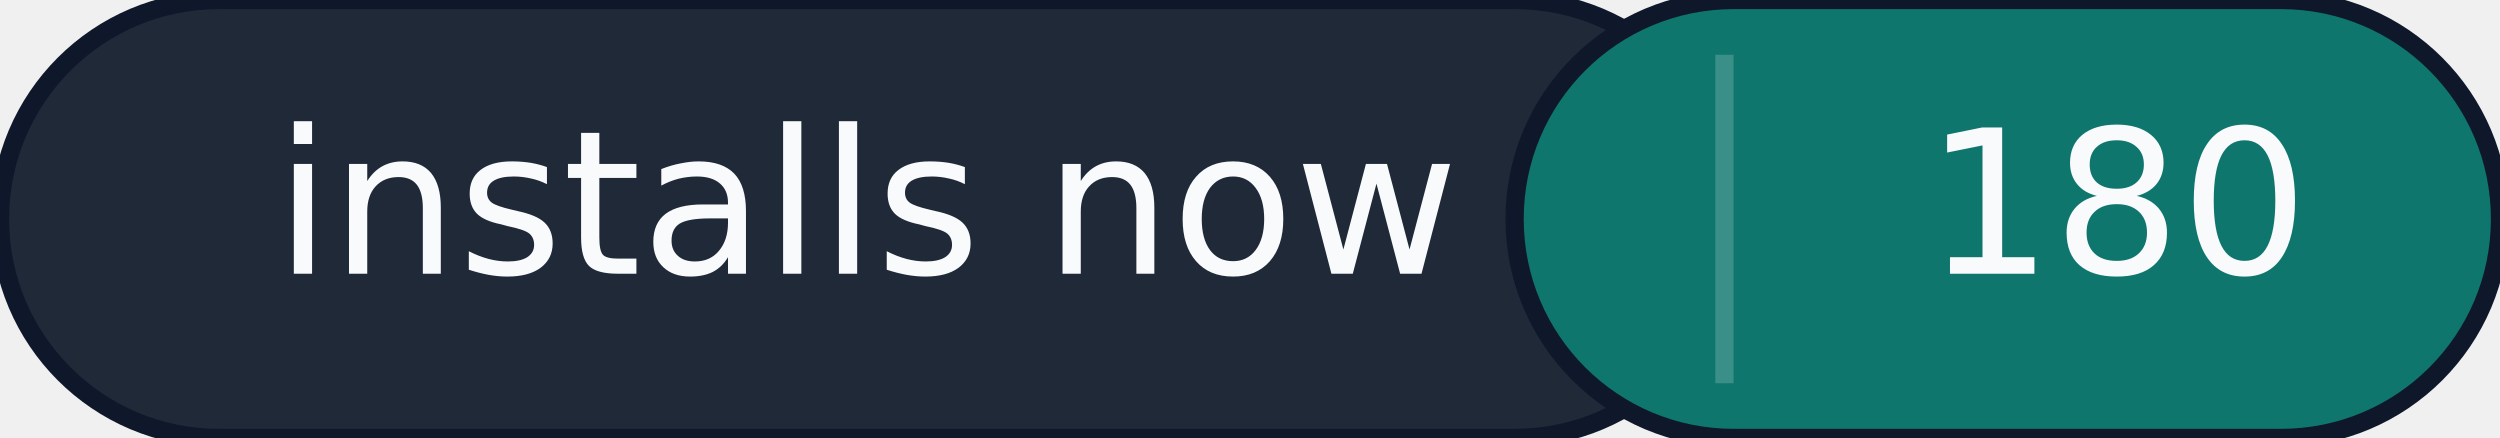
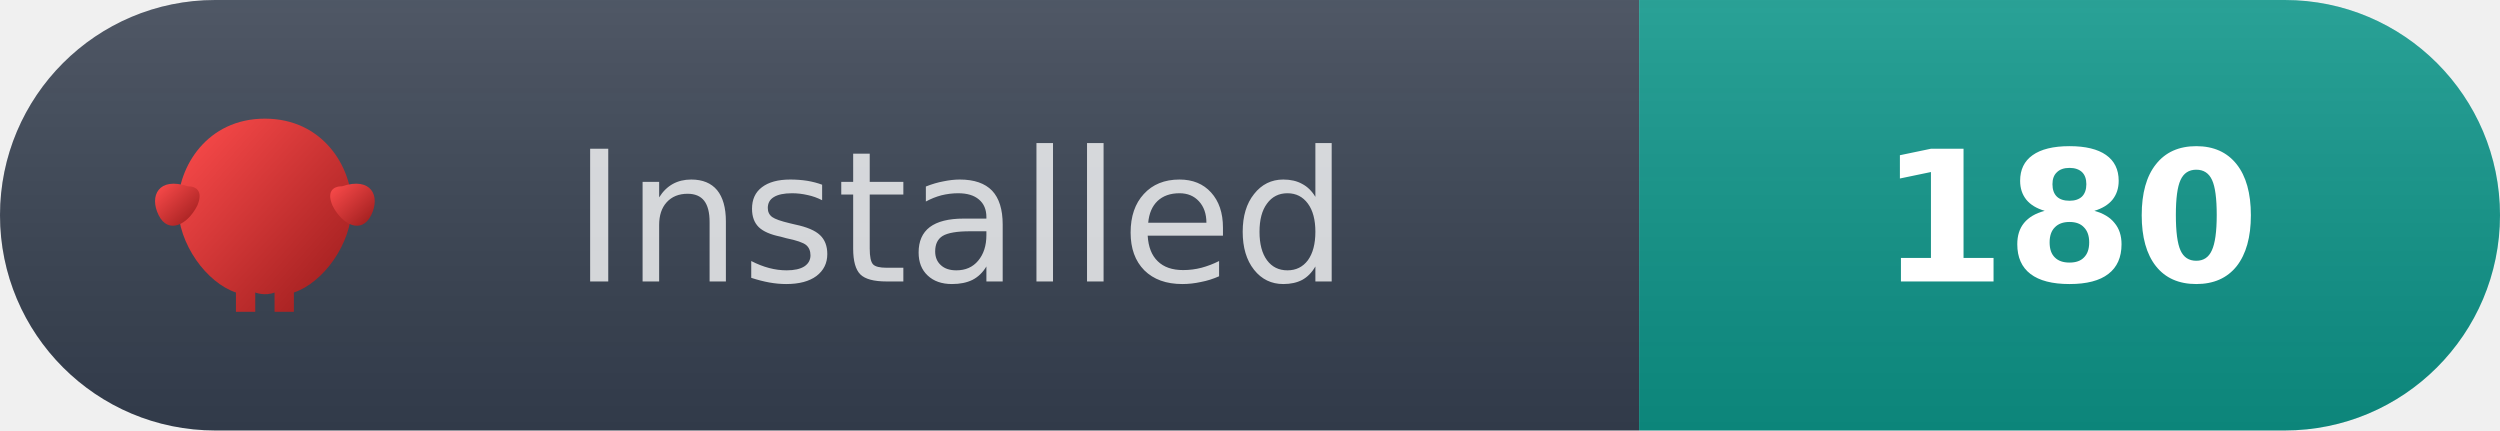
- <svg xmlns="http://www.w3.org/2000/svg" width="137" height="24" role="img" aria-label="Free Ride - Unlimited free AI installs now: 180">
-   <rect width="95" height="24" rx="12" fill="#1f2937" stroke="#0f172a" />
-   <rect x="83" width="54" height="24" rx="12" fill="#0f766e" stroke="#0f172a" />
-   <rect x="94" y="3" width="1" height="18" fill="rgba(255,255,255,0.18)" />
-   <g fill="#f8fafc" font-family="Verdana, DejaVu Sans, sans-serif" font-size="11">
-     <text x="47.5" y="15" text-anchor="middle">installs now</text>
-     <text x="116" y="15" text-anchor="middle">180</text>
+ <svg xmlns="http://www.w3.org/2000/svg" width="151" height="26" role="img" aria-label="Free Ride installed: 180">
+   <defs>
+     <linearGradient id="cb-logo" x1="0%" y1="0%" x2="100%" y2="100%">
+       <stop offset="0%" stop-color="#ff4d4d" />
+       <stop offset="100%" stop-color="#991b1b" />
+     </linearGradient>
+     <linearGradient id="cb-grad" x1="0" y1="0" x2="0" y2="1">
+       <stop offset="0" stop-color="#fff" stop-opacity="0.12" />
+       <stop offset="1" stop-color="#000" stop-opacity="0.10" />
+     </linearGradient>
+     <clipPath id="cb-clip">
+       <rect width="151" height="26" rx="13" />
+     </clipPath>
+   </defs>
+   <g clip-path="url(#cb-clip)">
+     <rect width="99" height="26" fill="#374151" />
+     <rect x="99" width="52" height="26" fill="#0d9488" />
+     <rect width="151" height="26" fill="url(#cb-grad)" />
+   </g>
+   <g transform="translate(9, 6) scale(0.11667)" fill="none">
+     <path d="M60 10 C30 10 15 35 15 55 C15 75 30 95 45 100 L45 110 L55 110 L55 100 C55 100 60 102 65 100 L65 110 L75 110 L75 100 C90 95 105 75 105 55 C105 35 90 10 60 10Z" fill="url(#cb-logo)" />
+     <path d="M20 45 C5 40 0 50 5 60 C10 70 20 65 25 55 C28 48 25 45 20 45Z" fill="url(#cb-logo)" />
+     <path d="M100 45 C115 40 120 50 115 60 C110 70 100 65 95 55 C92 48 95 45 100 45Z" fill="url(#cb-logo)" />
+   </g>
+   <g font-family="Verdana,Geneva,DejaVu Sans,sans-serif" font-size="11">
+     <text x="58" y="17" text-anchor="middle" fill="#ffffff" opacity="0.78">Installed</text>
+     <text x="125" y="17" text-anchor="middle" fill="#ffffff" font-weight="700">180</text>
  </g>
</svg>
